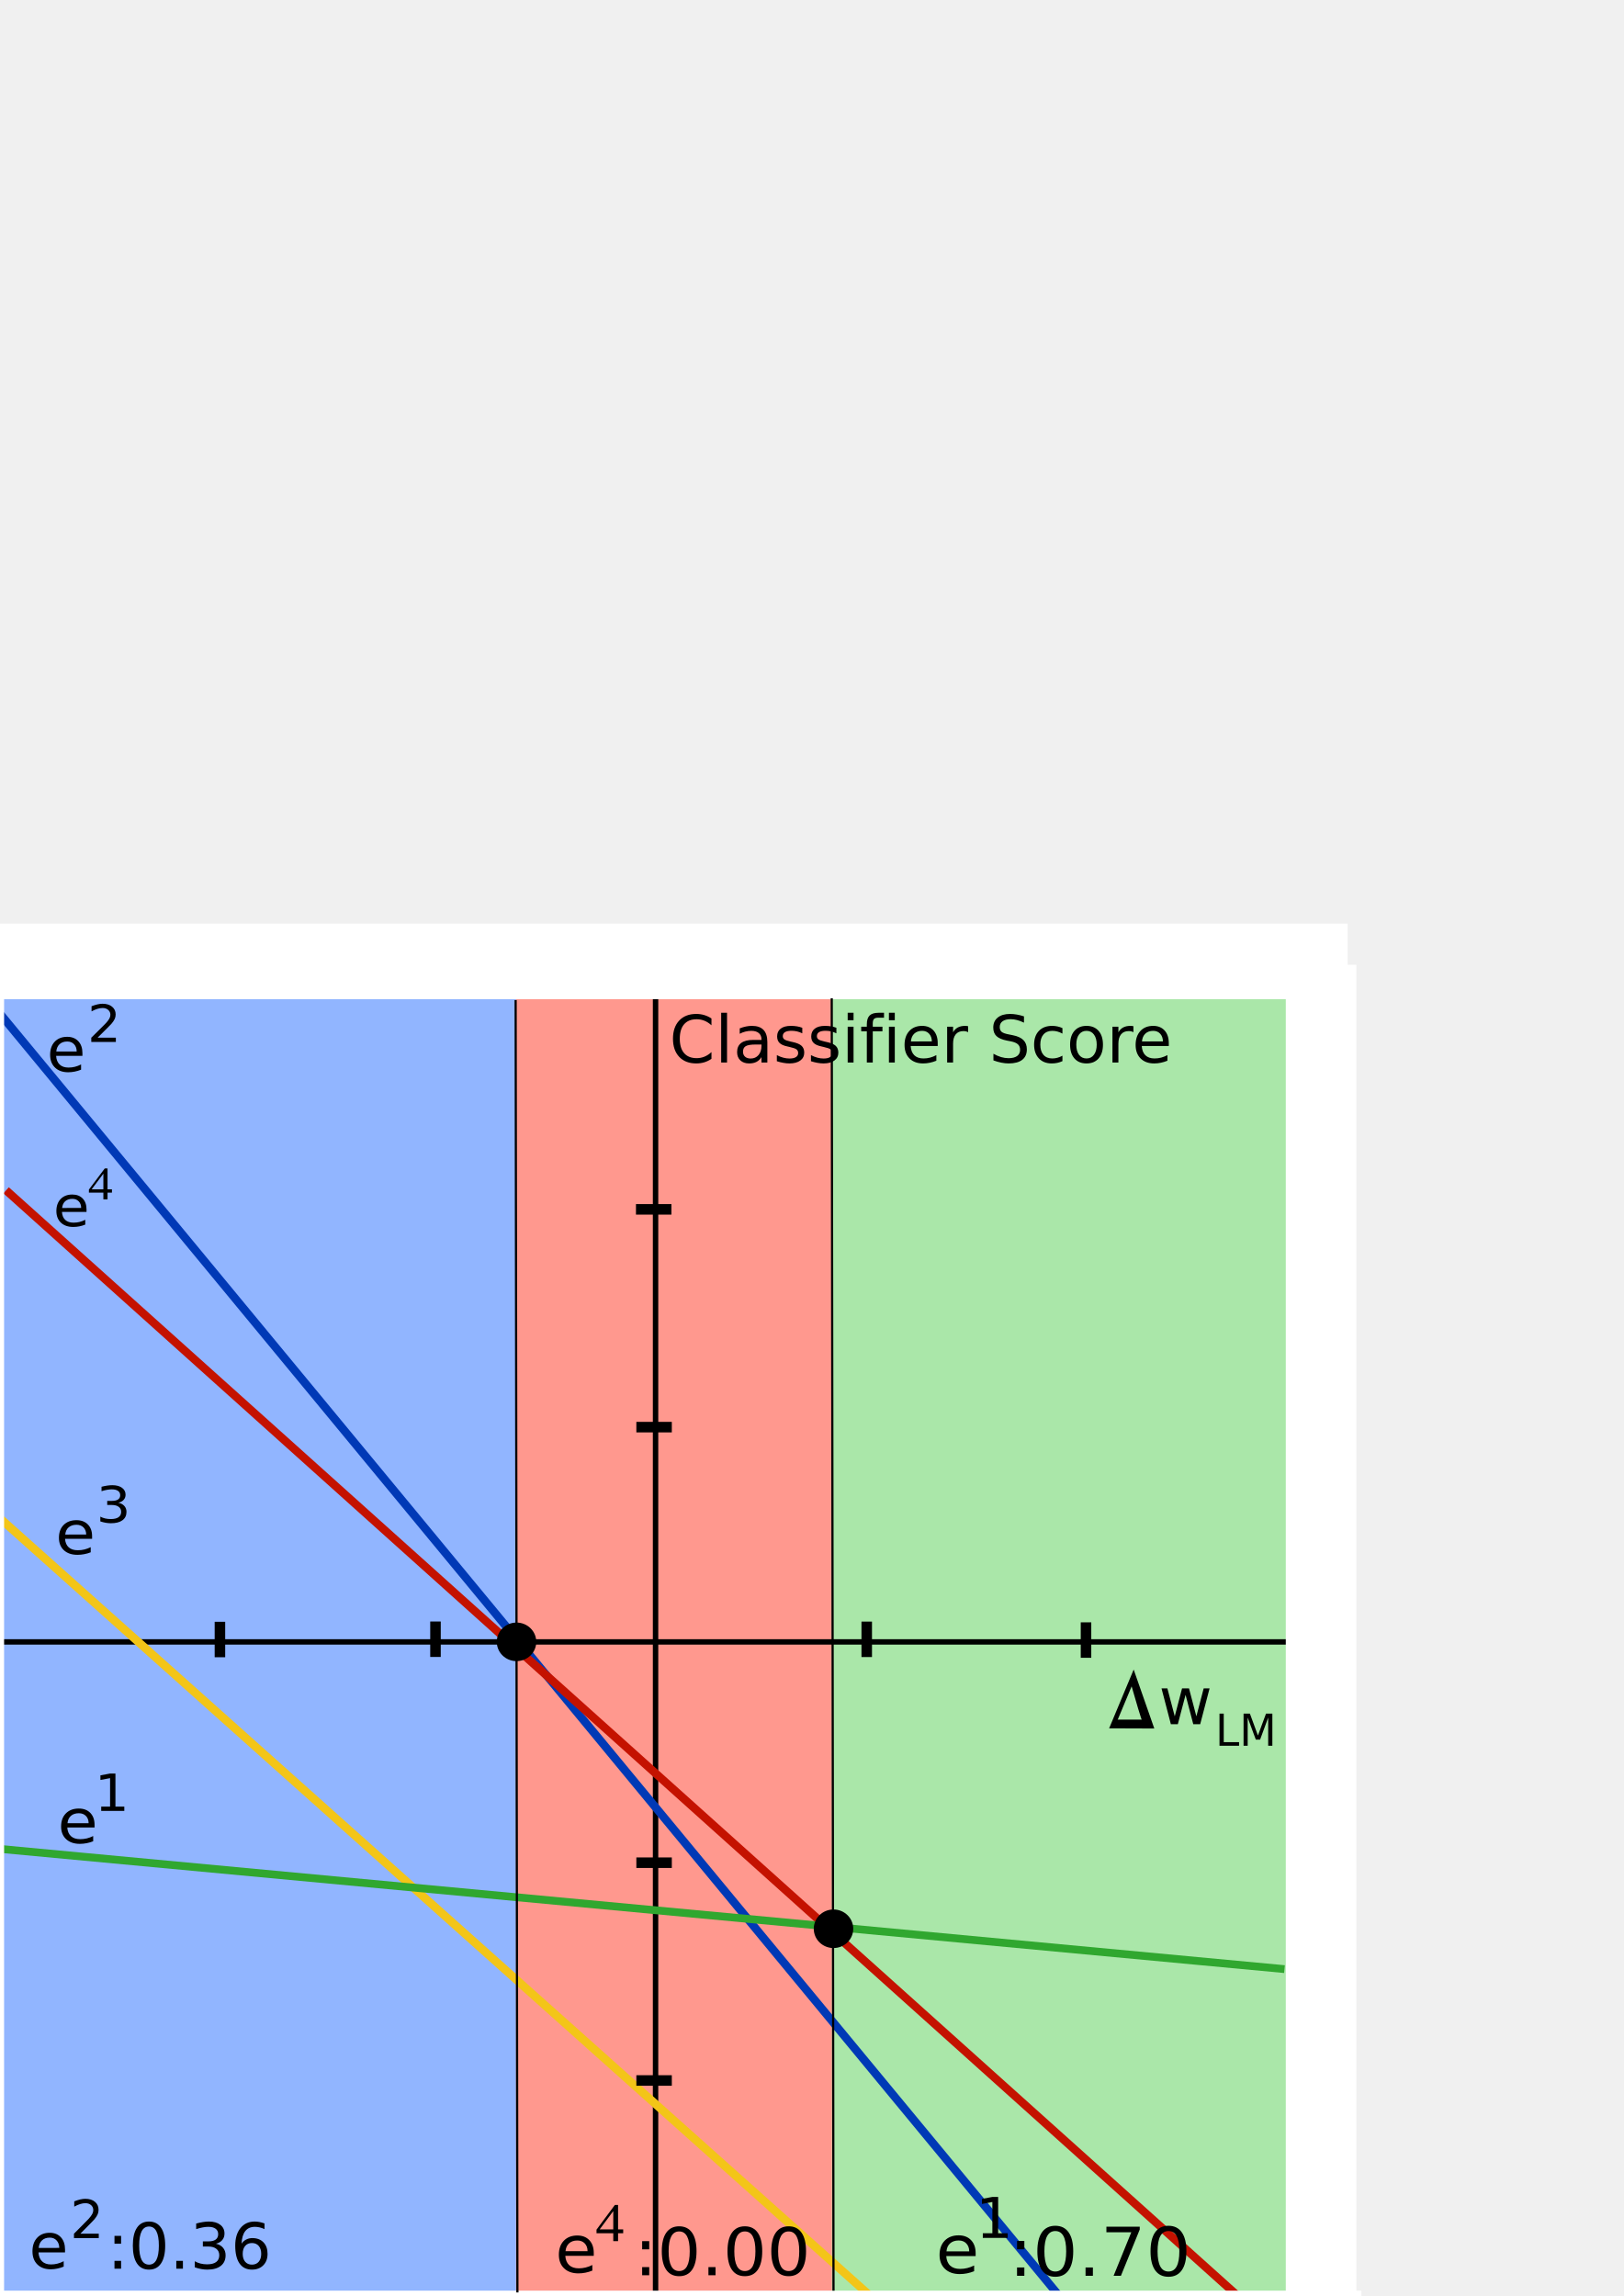
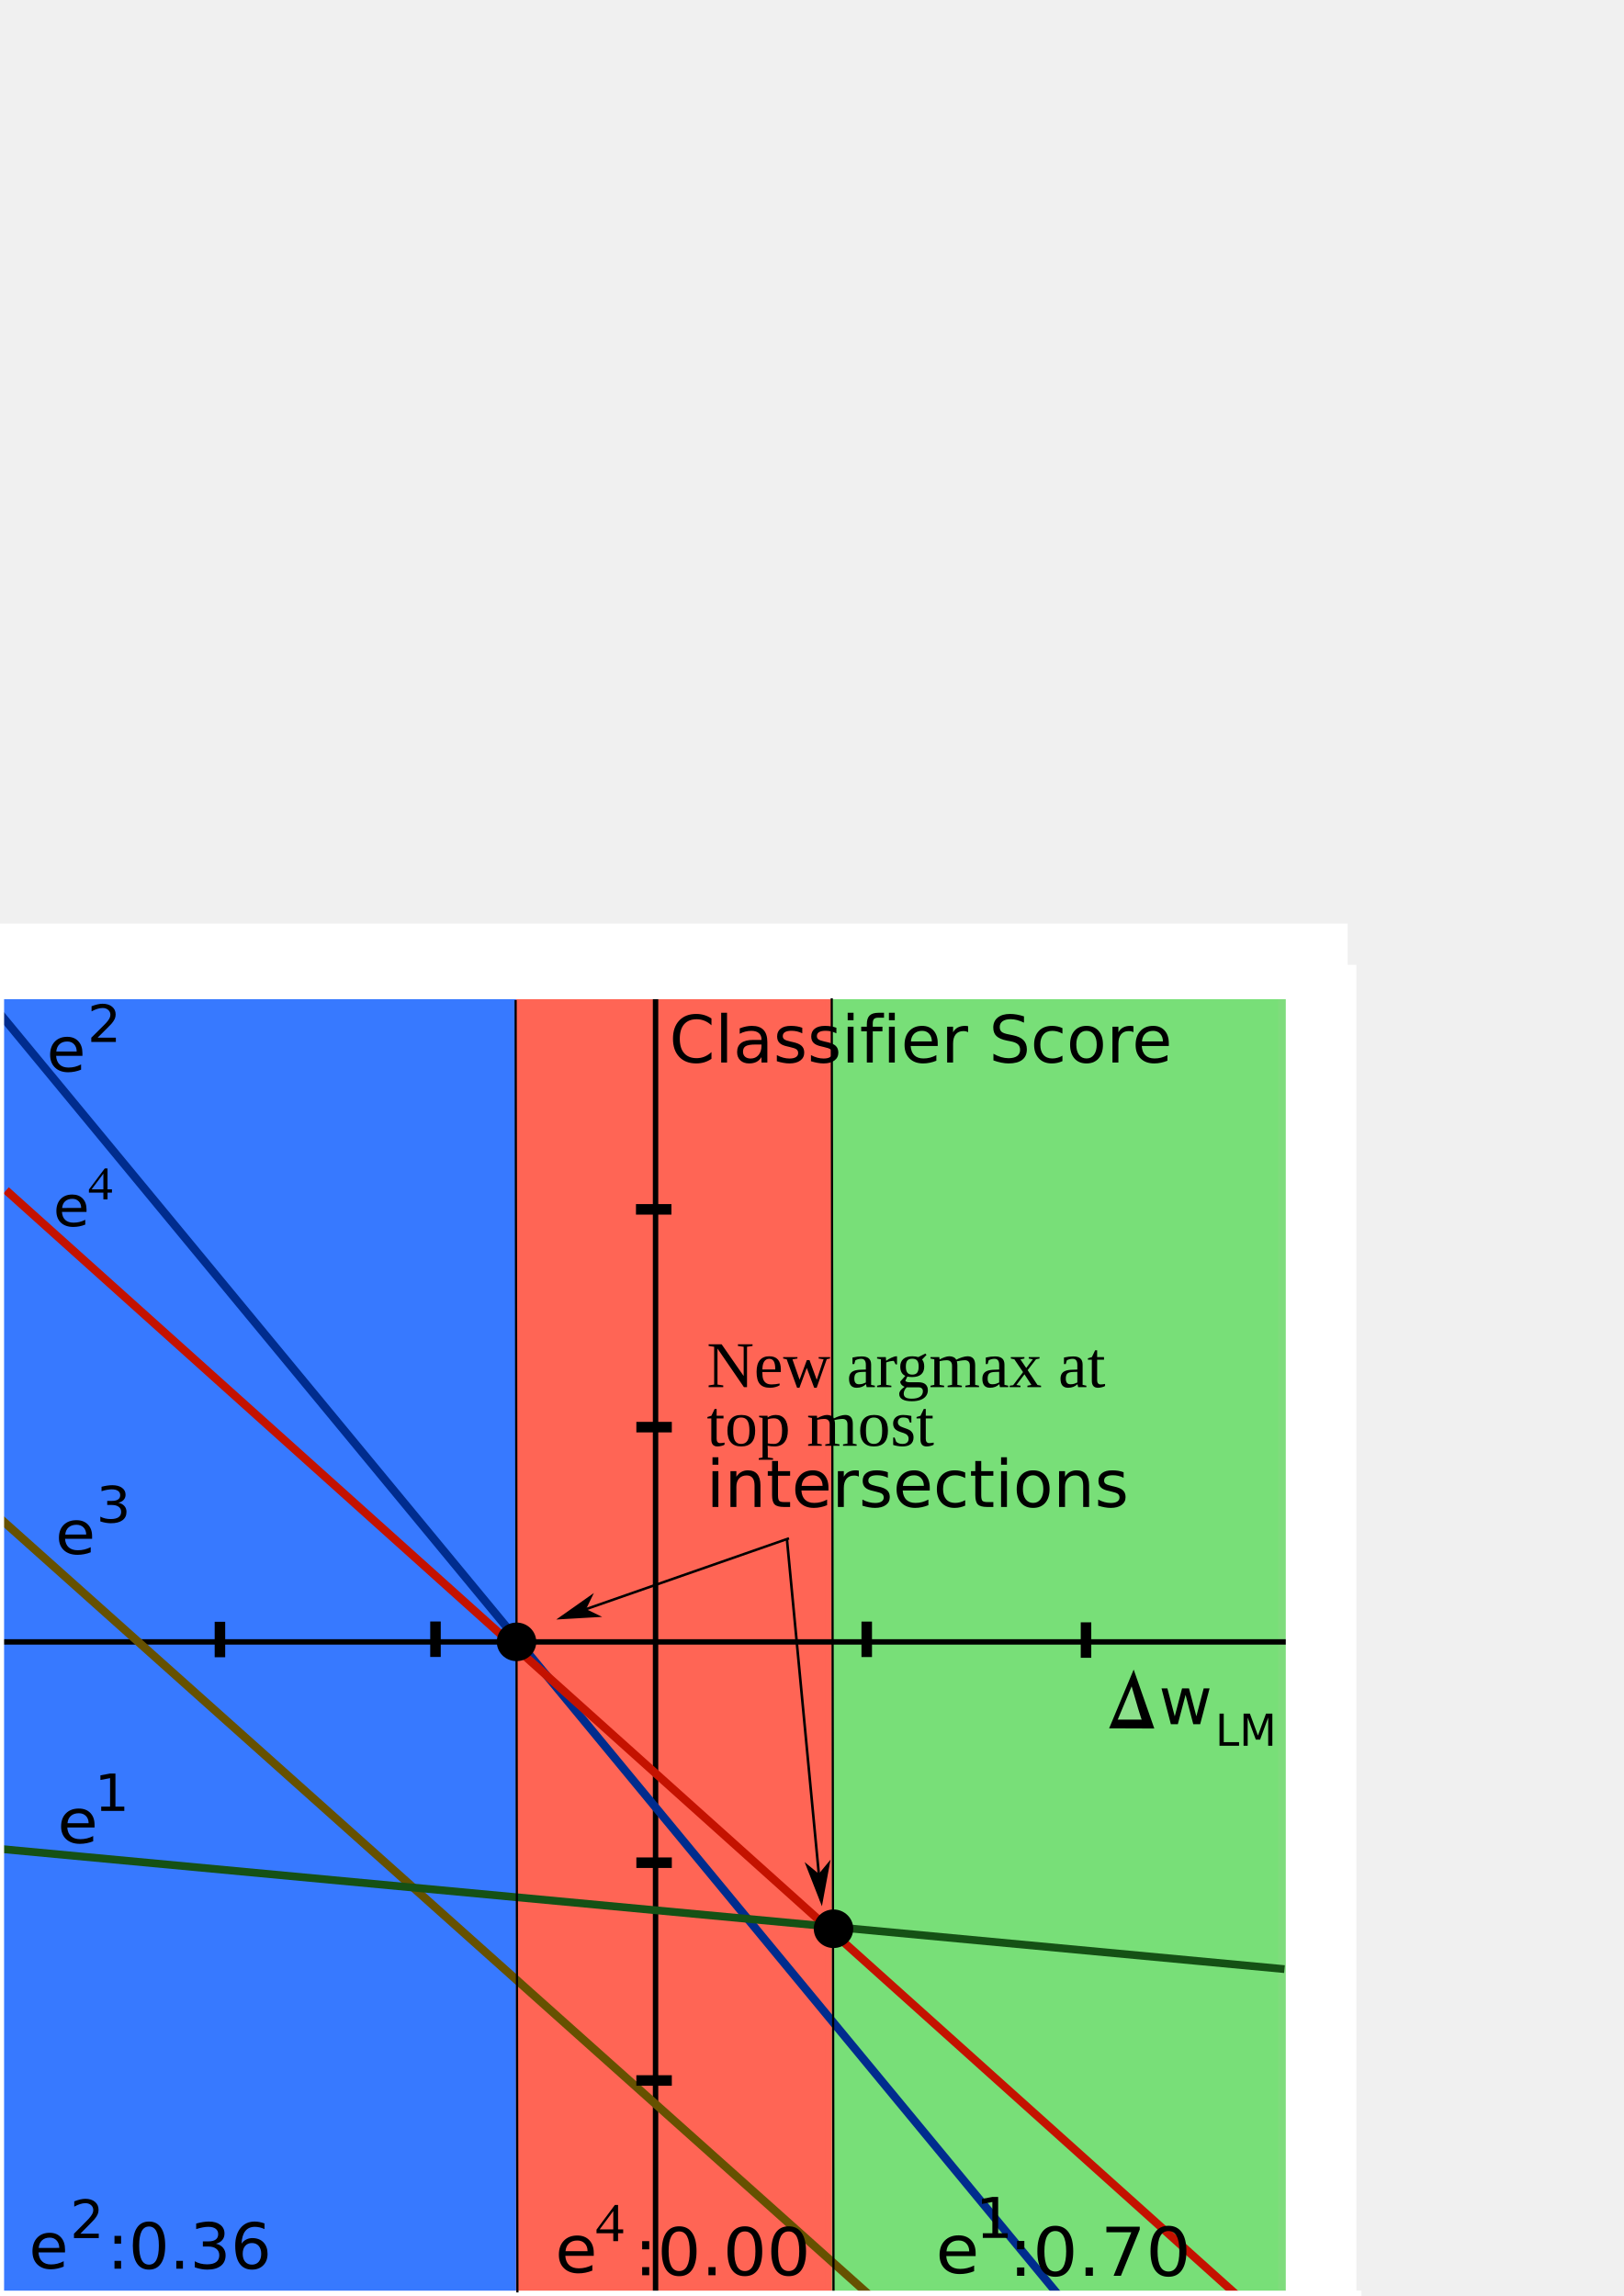
<svg xmlns="http://www.w3.org/2000/svg" width="744.094" height="1052.362" id="svg4400">
-   <defs id="defs4402" />
+   <defs id="defs4402">
+     <marker orient="auto" refY="0.0" refX="0.0" id="Arrow1Lend" style="overflow:visible;">
+       <path id="path22760" d="M 0.0,0.0 L 5.0,-5.0 L -12.5,0.0 L 5.0,5.0 L 0.0,0.0 z " style="fill-rule:evenodd;stroke:#000000;stroke-width:1.0pt;marker-start:none;" transform="scale(0.8) rotate(180) translate(12.5,0)" />
+     </marker>
+     <marker orient="auto" refY="0.0" refX="0.0" id="Arrow1Lstart" style="overflow:visible">
+       <path id="path22757" d="M 0.0,0.0 L 5.0,-5.0 L -12.5,0.0 L 5.0,5.0 L 0.0,0.0 z " style="fill-rule:evenodd;stroke:#000000;stroke-width:1.0pt;marker-start:none" transform="scale(0.8) translate(12.5,0)" />
+     </marker>
+   </defs>
  <g id="layer1">
-     <rect style="fill:#aae7a9;fill-opacity:1;stroke:#aae7a9;stroke-width:3.779;stroke-linecap:butt;stroke-linejoin:miter;stroke-miterlimit:4;stroke-dasharray:none;stroke-dashoffset:0;stroke-opacity:1" id="rect18975" width="234.586" height="598.524" x="353.08" y="453.252" />
-     <rect style="fill:#ff988e;fill-opacity:1;stroke:#ff988e;stroke-width:2.961;stroke-linecap:butt;stroke-linejoin:miter;stroke-miterlimit:4;stroke-dasharray:none;stroke-dashoffset:0;stroke-opacity:1" id="rect18004" width="143.846" height="599.341" x="235.936" y="451.699" />
-     <rect style="fill:#91b5ff;fill-opacity:1;stroke:#91b5ff;stroke-width:3.782;stroke-linecap:butt;stroke-linejoin:miter;stroke-miterlimit:4;stroke-dasharray:none;stroke-dashoffset:0;stroke-opacity:1" id="rect16064" width="234.582" height="599.665" x="0.016" y="452.681" />
+     <rect style="fill:#78df78;fill-opacity:1;stroke:#7fdc7d;stroke-width:3.779;stroke-linecap:butt;stroke-linejoin:miter;stroke-miterlimit:4;stroke-dasharray:none;stroke-dashoffset:0;stroke-opacity:1" id="rect18975" width="234.586" height="598.524" x="353.08" y="453.252" />
+     <rect style="fill:#ff6555;fill-opacity:1;stroke:#ff6555;stroke-width:2.961;stroke-linecap:butt;stroke-linejoin:miter;stroke-miterlimit:4;stroke-dasharray:none;stroke-dashoffset:0;stroke-opacity:1" id="rect18004" width="143.846" height="599.341" x="235.936" y="451.699" />
+     <rect style="fill:#3779ff;fill-opacity:1;stroke:#3779ff;stroke-width:3.782;stroke-linecap:butt;stroke-linejoin:miter;stroke-miterlimit:4;stroke-dasharray:none;stroke-dashoffset:0;stroke-opacity:1" id="rect16064" width="234.582" height="599.665" x="0.016" y="452.681" />
    <path style="fill:none;fill-rule:evenodd;stroke:#000000;stroke-width:2.477px;stroke-linecap:butt;stroke-linejoin:miter;stroke-opacity:1" d="M 590.543,752.56 L 0.612,752.56" id="path3268" />
    <path style="fill:none;fill-rule:evenodd;stroke:#000000;stroke-width:2.478px;stroke-linecap:butt;stroke-linejoin:miter;stroke-opacity:1" d="M 300.421,449.403 L 300.421,1052.191" id="path3266" />
-     <path style="fill:none;fill-rule:evenodd;stroke:#0039b6;stroke-width:3.75;stroke-linecap:butt;stroke-linejoin:miter;stroke-opacity:1;stroke-miterlimit:4;stroke-dasharray:none;stroke-dashoffset:0" d="M 0.204,464.886 C 486.192,1053.303 486.192,1053.303 486.192,1053.303" id="path4428" />
+     <path style="fill:none;fill-rule:evenodd;stroke:#002c8e;stroke-width:3.75;stroke-linecap:butt;stroke-linejoin:miter;stroke-opacity:1;stroke-miterlimit:4;stroke-dasharray:none;stroke-dashoffset:0" d="M 0.204,464.886 C 486.192,1053.303 486.192,1053.303 486.192,1053.303" id="path4428" />
    <path style="fill:none;fill-rule:evenodd;stroke:#c41200;stroke-width:3.75;stroke-linecap:butt;stroke-linejoin:miter;stroke-opacity:1;stroke-miterlimit:4;stroke-dasharray:none;marker-start:none;marker-mid:none;marker-end:none;stroke-dashoffset:0" d="M 2.785,545.576 C 568.301,1053.297 568.301,1053.297 568.301,1053.297" id="path4430" />
-     <path style="fill:none;fill-rule:evenodd;stroke:#f3c518;stroke-width:3.788;stroke-linecap:butt;stroke-linejoin:miter;stroke-miterlimit:4;stroke-dasharray:none;stroke-opacity:1" d="M -2.087,694.062 C 401.503,1054.735 401.503,1054.735 401.503,1054.735" id="path4432" />
-     <path style="fill:none;fill-rule:evenodd;stroke:#30a72f;stroke-width:3.578;stroke-linecap:butt;stroke-linejoin:miter;stroke-miterlimit:4;stroke-dasharray:none;stroke-opacity:1" d="M -0.387,847.403 C 588.64,902.539 588.64,902.539 588.64,902.539" id="path4434" />
+     <path style="fill:none;fill-rule:evenodd;stroke:#665100;stroke-width:3.788;stroke-linecap:butt;stroke-linejoin:miter;stroke-miterlimit:4;stroke-dasharray:none;stroke-opacity:1" d="M -2.087,694.062 C 401.503,1054.735 401.503,1054.735 401.503,1054.735" id="path4432" />
+     <path style="fill:none;fill-rule:evenodd;stroke:#155115;stroke-width:3.578;stroke-linecap:butt;stroke-linejoin:miter;stroke-miterlimit:4;stroke-dasharray:none;stroke-opacity:1" d="M -0.387,847.403 C 588.64,902.539 588.64,902.539 588.64,902.539" id="path4434" />
    <rect style="fill:#6c8de9;fill-opacity:1;stroke:#000000;stroke-width:4.049;stroke-linecap:butt;stroke-linejoin:miter;stroke-miterlimit:4;stroke-dasharray:none;stroke-opacity:1" id="rect4294" width="0.772" height="12.201" x="199.184" y="745.232" />
    <rect style="fill:#6c8de9;fill-opacity:1;stroke:#000000;stroke-width:4.049;stroke-linecap:butt;stroke-linejoin:miter;stroke-miterlimit:4;stroke-dasharray:none;stroke-opacity:1" id="rect4296" width="0.772" height="12.201" x="100.403" y="745.362" />
    <rect style="fill:#6c8de9;fill-opacity:1;stroke:#000000;stroke-width:4.049;stroke-linecap:butt;stroke-linejoin:miter;stroke-miterlimit:4;stroke-dasharray:none;stroke-opacity:1" id="rect4298" width="0.772" height="12.201" x="396.811" y="745.275" />
    <rect style="fill:#6c8de9;fill-opacity:1;stroke:#000000;stroke-width:4.049;stroke-linecap:butt;stroke-linejoin:miter;stroke-miterlimit:4;stroke-dasharray:none;stroke-opacity:1" id="rect4300" width="0.772" height="12.201" x="497.301" y="745.614" />
    <rect style="fill:#6c8de9;fill-opacity:1;stroke:#000000;stroke-width:4.049;stroke-linecap:butt;stroke-linejoin:miter;stroke-miterlimit:4;stroke-dasharray:none;stroke-opacity:1" id="rect4302" width="0.772" height="12.201" x="653.729" y="-305.849" transform="matrix(0,1,-1,0,0,0)" />
    <rect style="fill:#6c8de9;fill-opacity:1;stroke:#000000;stroke-width:4.049;stroke-linecap:butt;stroke-linejoin:miter;stroke-miterlimit:4;stroke-dasharray:none;stroke-opacity:1" id="rect4308" width="0.772" height="12.201" x="553.908" y="-305.67" transform="matrix(0,1,-1,0,0,0)" />
    <rect style="fill:#6c8de9;fill-opacity:1;stroke:#000000;stroke-width:4.049;stroke-linecap:butt;stroke-linejoin:miter;stroke-miterlimit:4;stroke-dasharray:none;stroke-opacity:1" id="rect4310" width="0.772" height="12.201" x="853.372" y="-305.849" transform="matrix(0,1,-1,0,0,0)" />
    <rect style="fill:#6c8de9;fill-opacity:1;stroke:#000000;stroke-width:4.049;stroke-linecap:butt;stroke-linejoin:miter;stroke-miterlimit:4;stroke-dasharray:none;stroke-opacity:1" id="rect4312" width="0.772" height="12.201" x="953.193" y="-305.849" transform="matrix(0,1,-1,0,0,0)" />
    <rect style="fill:#ffffff;fill-opacity:1;stroke:#ffffff;stroke-width:3.75;stroke-linecap:butt;stroke-linejoin:miter;stroke-miterlimit:4;stroke-dasharray:none;stroke-dashoffset:0;stroke-opacity:1" id="rect21900" width="628.308" height="30.9" x="-12.589" y="425.198" />
    <rect style="fill:#ffffff;fill-opacity:1;stroke:#ffffff;stroke-width:3.75;stroke-linecap:butt;stroke-linejoin:miter;stroke-miterlimit:4;stroke-dasharray:none;stroke-dashoffset:0;stroke-opacity:1" id="rect22871" width="628.308" height="30.9" x="-6.295" y="1051.79" />
    <rect style="fill:#ffffff;fill-opacity:1;stroke:#ffffff;stroke-width:3.75;stroke-linecap:butt;stroke-linejoin:miter;stroke-miterlimit:4;stroke-dasharray:none;stroke-dashoffset:0;stroke-opacity:1" id="rect22877" width="28.611" height="623.731" x="-28.611" y="441.221" />
    <rect style="fill:#ffffff;fill-opacity:1;stroke:#ffffff;stroke-width:3.75;stroke-linecap:butt;stroke-linejoin:miter;stroke-miterlimit:4;stroke-dasharray:none;stroke-dashoffset:0;stroke-opacity:1" id="rect22879" width="28.611" height="623.731" x="591.114" y="444.082" />
    <text xml:space="preserve" style="font-size:12px;font-style:normal;font-weight:normal;fill:#000000;fill-opacity:1;stroke:none;stroke-width:1px;stroke-linecap:butt;stroke-linejoin:miter;stroke-opacity:1;font-family:Bitstream Vera Sans" x="306.715" y="486.999" id="text32641">
      <tspan id="tspan32643" x="306.715" y="486.999" style="font-size:30px">Classifier Score</tspan>
    </text>
-     <path style="fill:#aae7a9;fill-opacity:1;stroke:#000000;stroke-width:3.75;stroke-linecap:butt;stroke-linejoin:miter;stroke-miterlimit:4;stroke-dasharray:none;stroke-dashoffset:0;stroke-opacity:1" id="path32645" d="M 432.606,829.193 L 447.719,799.866 L 465.56,827.618 L 432.606,829.193 z " transform="matrix(0.5222656,3.9550205e-2,-5.1101067e-2,0.7879062,326.4768,120.2671)" />
+     <path style="fill:#8ce08b;fill-opacity:1;stroke:#000000;stroke-width:3.75;stroke-linecap:butt;stroke-linejoin:miter;stroke-miterlimit:4;stroke-dasharray:none;stroke-dashoffset:0;stroke-opacity:1" id="path32645" d="M 432.606,829.193 L 447.719,799.866 L 465.56,827.618 L 432.606,829.193 z " transform="matrix(0.5222656,3.9550205e-2,-5.1101067e-2,0.7879062,326.4768,120.2671)" />
    <text xml:space="preserve" style="font-size:20px;font-style:normal;font-weight:normal;fill:#000000;fill-opacity:1;stroke:none;stroke-width:1px;stroke-linecap:butt;stroke-linejoin:miter;stroke-opacity:1;font-family:Bitstream Vera Sans" x="562.691" y="791.943" id="text3270" transform="scale(0.9897239,1.010383)">
      <tspan id="tspan3272" x="562.691" y="791.943">LM</tspan>
    </text>
    <text xml:space="preserve" style="font-size:12px;font-style:normal;font-weight:normal;fill:#000000;fill-opacity:1;stroke:none;stroke-width:1px;stroke-linecap:butt;stroke-linejoin:miter;stroke-opacity:1;font-family:Bitstream Vera Sans" x="531.029" y="790.281" id="text35588">
      <tspan id="tspan35590" x="531.029" y="790.281" style="font-size:30px">w</tspan>
    </text>
    <path style="fill:none;fill-rule:evenodd;stroke:#000000;stroke-width:2.485;stroke-linecap:butt;stroke-linejoin:miter;stroke-miterlimit:4;stroke-dasharray:none;stroke-opacity:1" d="M 519.13,770.329 C 525.258,791.877 525.619,790.979 525.619,790.979" id="path35592" />
    <path style="fill:none;fill-rule:evenodd;stroke:#000000;stroke-width:1.961px;stroke-linecap:butt;stroke-linejoin:miter;stroke-opacity:1" d="M 511.09,789.165 C 524.4,789.165 524.4,789.165 524.4,789.165" id="path35594" />
    <path style="fill:none;fill-rule:evenodd;stroke:#000000;stroke-width:1px;stroke-linecap:butt;stroke-linejoin:miter;stroke-opacity:1" d="M 236.303,458.369 C 237.112,1050.744 237.112,1050.744 237.112,1050.744" id="path7949" />
    <path style="fill:none;fill-rule:evenodd;stroke:#000000;stroke-width:1px;stroke-linecap:butt;stroke-linejoin:miter;stroke-opacity:1" d="M 381.159,457.56 L 381.969,1049.934" id="path7951" />
    <text xml:space="preserve" style="font-size:24.398px;font-style:normal;font-weight:normal;fill:#000000;fill-opacity:1;stroke:none;stroke-width:1px;stroke-linecap:butt;stroke-linejoin:miter;stroke-opacity:1;font-family:Bitstream Vera Sans" x="31.936" y="1031.415" id="text4324" transform="scale(1.005452,0.994578)">
      <tspan id="tspan4326" x="31.936" y="1031.415">2</tspan>
    </text>
    <text xml:space="preserve" style="font-size:7.32px;font-style:normal;font-weight:normal;fill:#000000;fill-opacity:1;stroke:none;stroke-width:1px;stroke-linecap:butt;stroke-linejoin:miter;stroke-opacity:1;font-family:Bitstream Vera Sans" x="13.188" y="1045.371" id="text7338" transform="scale(1.005452,0.994578)">
      <tspan id="tspan7340" x="13.188" y="1045.371" style="font-size:29.278px">e</tspan>
    </text>
    <text xml:space="preserve" style="font-size:7.32px;font-style:normal;font-weight:normal;fill:#000000;fill-opacity:1;stroke:none;stroke-width:1px;stroke-linecap:butt;stroke-linejoin:miter;stroke-opacity:1;font-family:Bitstream Vera Sans" x="48.743" y="1045.52" id="text7354" transform="scale(1.005452,0.994578)">
      <tspan id="tspan7356" x="48.743" y="1045.52" style="font-size:29.278px">:0.36</tspan>
    </text>
    <text xml:space="preserve" style="font-size:25.741px" x="267.111" y="1049.297" id="text4320" transform="scale(1.021502,0.9789504)">
      <tspan id="tspan4322" x="267.111" y="1049.297">4</tspan>
    </text>
    <text xml:space="preserve" style="font-size:7.722px;font-style:normal;font-weight:normal;fill:#000000;fill-opacity:1;stroke:none;stroke-width:1px;stroke-linecap:butt;stroke-linejoin:miter;stroke-opacity:1;font-family:Bitstream Vera Sans" x="249.014" y="1063.957" id="text7346" transform="scale(1.021502,0.9789504)">
      <tspan id="tspan7348" x="249.014" y="1063.957" style="font-size:30.889px">e</tspan>
    </text>
    <text xml:space="preserve" style="font-size:7.722px;font-style:normal;font-weight:normal;fill:#000000;fill-opacity:1;stroke:none;stroke-width:1px;stroke-linecap:butt;stroke-linejoin:miter;stroke-opacity:1;font-family:Bitstream Vera Sans" x="284.461" y="1065.279" id="text7374" transform="scale(1.021502,0.9789504)">
      <tspan id="tspan7376" x="284.461" y="1065.279" style="font-size:30.889px">:0.00</tspan>
    </text>
    <text xml:space="preserve" style="font-size:26.458px;font-style:normal;font-weight:normal;fill:#000000;fill-opacity:1;stroke:none;stroke-width:1px;stroke-linecap:butt;stroke-linejoin:miter;stroke-opacity:1;font-family:Bitstream Vera Sans" x="435.213" y="1053.562" id="text4332" transform="scale(1.027131,0.9735856)">
      <tspan id="tspan4334" x="435.213" y="1053.562">1</tspan>
    </text>
    <text xml:space="preserve" style="font-size:7.937px;font-style:normal;font-weight:normal;fill:#000000;fill-opacity:1;stroke:none;stroke-width:1px;stroke-linecap:butt;stroke-linejoin:miter;stroke-opacity:1;font-family:Bitstream Vera Sans" x="417.454" y="1070.134" id="text7350" transform="scale(1.027131,0.9735856)">
      <tspan id="tspan7352" x="417.454" y="1070.134" style="font-size:31.75px">e</tspan>
    </text>
    <text xml:space="preserve" style="font-size:7.937px;font-style:normal;font-weight:normal;fill:#000000;fill-opacity:1;stroke:none;stroke-width:1px;stroke-linecap:butt;stroke-linejoin:miter;stroke-opacity:1;font-family:Bitstream Vera Sans" x="450.042" y="1071.413" id="text7378" transform="scale(1.027131,0.9735856)">
      <tspan id="tspan7380" x="450.042" y="1071.413" style="font-size:31.75px">:0.70</tspan>
    </text>
    <text xml:space="preserve" style="font-size:23.996px;font-style:normal;font-weight:normal;fill:#000000;fill-opacity:1;stroke:none;stroke-width:1px;stroke-linecap:butt;stroke-linejoin:miter;stroke-opacity:1;font-family:Bitstream Vera Sans" x="42.334" y="726.485" id="text4328" transform="scale(1.041042,0.9605763)">
      <tspan id="tspan4330" x="42.334" y="726.485">3</tspan>
    </text>
    <text xml:space="preserve" style="font-size:7.199px;font-style:normal;font-weight:normal;fill:#000000;fill-opacity:1;stroke:none;stroke-width:1px;stroke-linecap:butt;stroke-linejoin:miter;stroke-opacity:1;font-family:Bitstream Vera Sans" x="24.353" y="741.492" id="text7342" transform="scale(1.041042,0.9605763)">
      <tspan id="tspan7344" x="24.353" y="741.492" style="font-size:28.795px">e</tspan>
    </text>
    <text xml:space="preserve" style="font-size:22.12px" x="39.251" y="564.391" id="text7977" transform="scale(1.026667,0.974026)">
      <tspan id="tspan7979" x="39.251" y="564.391">4</tspan>
    </text>
    <text xml:space="preserve" style="font-size:6.636px;font-style:normal;font-weight:normal;fill:#000000;fill-opacity:1;stroke:none;stroke-width:1px;stroke-linecap:butt;stroke-linejoin:miter;stroke-opacity:1;font-family:Bitstream Vera Sans" x="23.7" y="576.988" id="text7981" transform="scale(1.026667,0.974026)">
      <tspan id="tspan7983" x="23.7" y="576.988" style="font-size:26.544px">e</tspan>
    </text>
    <text xml:space="preserve" style="font-size:23.948px;font-style:normal;font-weight:normal;fill:#000000;fill-opacity:1;stroke:none;stroke-width:1px;stroke-linecap:butt;stroke-linejoin:miter;stroke-opacity:1;font-family:Bitstream Vera Sans" x="39.448" y="484.906" id="text7985" transform="scale(1.015352,0.9848804)">
      <tspan id="tspan7987" x="39.448" y="484.906">2</tspan>
    </text>
    <text xml:space="preserve" style="font-size:7.184px;font-style:normal;font-weight:normal;fill:#000000;fill-opacity:1;stroke:none;stroke-width:1px;stroke-linecap:butt;stroke-linejoin:miter;stroke-opacity:1;font-family:Bitstream Vera Sans" x="21.047" y="498.604" id="text7989" transform="scale(1.015352,0.9848804)">
      <tspan id="tspan7991" x="21.047" y="498.604" style="font-size:28.738px">e</tspan>
    </text>
    <text xml:space="preserve" style="font-size:24.334px;font-style:normal;font-weight:normal;fill:#000000;fill-opacity:1;stroke:none;stroke-width:1px;stroke-linecap:butt;stroke-linejoin:miter;stroke-opacity:1;font-family:Bitstream Vera Sans" x="41.754" y="859.864" id="text7993" transform="scale(1.035963,0.9652851)">
      <tspan id="tspan7995" x="41.754" y="859.864">1</tspan>
    </text>
    <text xml:space="preserve" style="font-size:7.3px;font-style:normal;font-weight:normal;fill:#000000;fill-opacity:1;stroke:none;stroke-width:1px;stroke-linecap:butt;stroke-linejoin:miter;stroke-opacity:1;font-family:Bitstream Vera Sans" x="25.421" y="875.105" id="text7997" transform="scale(1.035963,0.9652851)">
      <tspan id="tspan7999" x="25.421" y="875.105" style="font-size:29.2px">e</tspan>
    </text>
    <path style="fill:#000000;fill-opacity:1;stroke:#000000;stroke-width:2.5;stroke-linecap:butt;stroke-linejoin:miter;stroke-miterlimit:4;stroke-dasharray:none;stroke-opacity:1" id="path8001" d="M 126.244 725.423 A 5.665 6.474 0 1 1  114.914,725.423 A 5.665 6.474 0 1 1  126.244 725.423 z" transform="matrix(1.307851,0,0,1.14437,79.00776,-77.61896)" />
    <path style="fill:#000000;fill-opacity:1;stroke:#000000;stroke-width:2.5;stroke-linecap:butt;stroke-linejoin:miter;stroke-miterlimit:4;stroke-dasharray:none;stroke-opacity:1" id="path8003" d="M 126.244 725.423 A 5.665 6.474 0 1 1  114.914,725.423 A 5.665 6.474 0 1 1  126.244 725.423 z" transform="matrix(1.307851,0,0,1.14437,224.2691,53.88501)" />
+     <text xml:space="preserve" style="font-size:30px" x="323.882" y="635.779" id="text21777">
+       <tspan id="tspan21779" x="323.882" y="635.779">New argmax at</tspan>
+     </text>
+     <path style="fill:none;fill-rule:evenodd;stroke:#000000;stroke-width:1.141px;stroke-linecap:butt;stroke-linejoin:miter;marker-start:none;marker-end:url(#Arrow1Lend);stroke-opacity:1" d="M 361.579,705.089 L 257.002,741.571" id="path21781" />
+     <path style="fill:none;fill-rule:evenodd;stroke:#000000;stroke-width:1.177px;stroke-linecap:butt;stroke-linejoin:miter;marker-end:url(#Arrow1Lend);stroke-opacity:1" d="M 360.594,705.107 L 376.444,871.449" id="path21783" />
+     <text xml:space="preserve" style="font-size:30px" x="323.882" y="662.674" id="text22954">
+       <tspan id="tspan22956" x="323.882" y="662.674">top most</tspan>
+     </text>
+     <text xml:space="preserve" style="font-size:12px;font-style:normal;font-weight:normal;fill:#000000;fill-opacity:1;stroke:none;stroke-width:1px;stroke-linecap:butt;stroke-linejoin:miter;stroke-opacity:1;font-family:Bitstream Vera Sans" x="314.154" y="690.713" id="text22958">
+       <tspan id="tspan22960" x="314.154" y="690.713" style="font-size:30px"> intersections</tspan>
+     </text>
  </g>
</svg>
